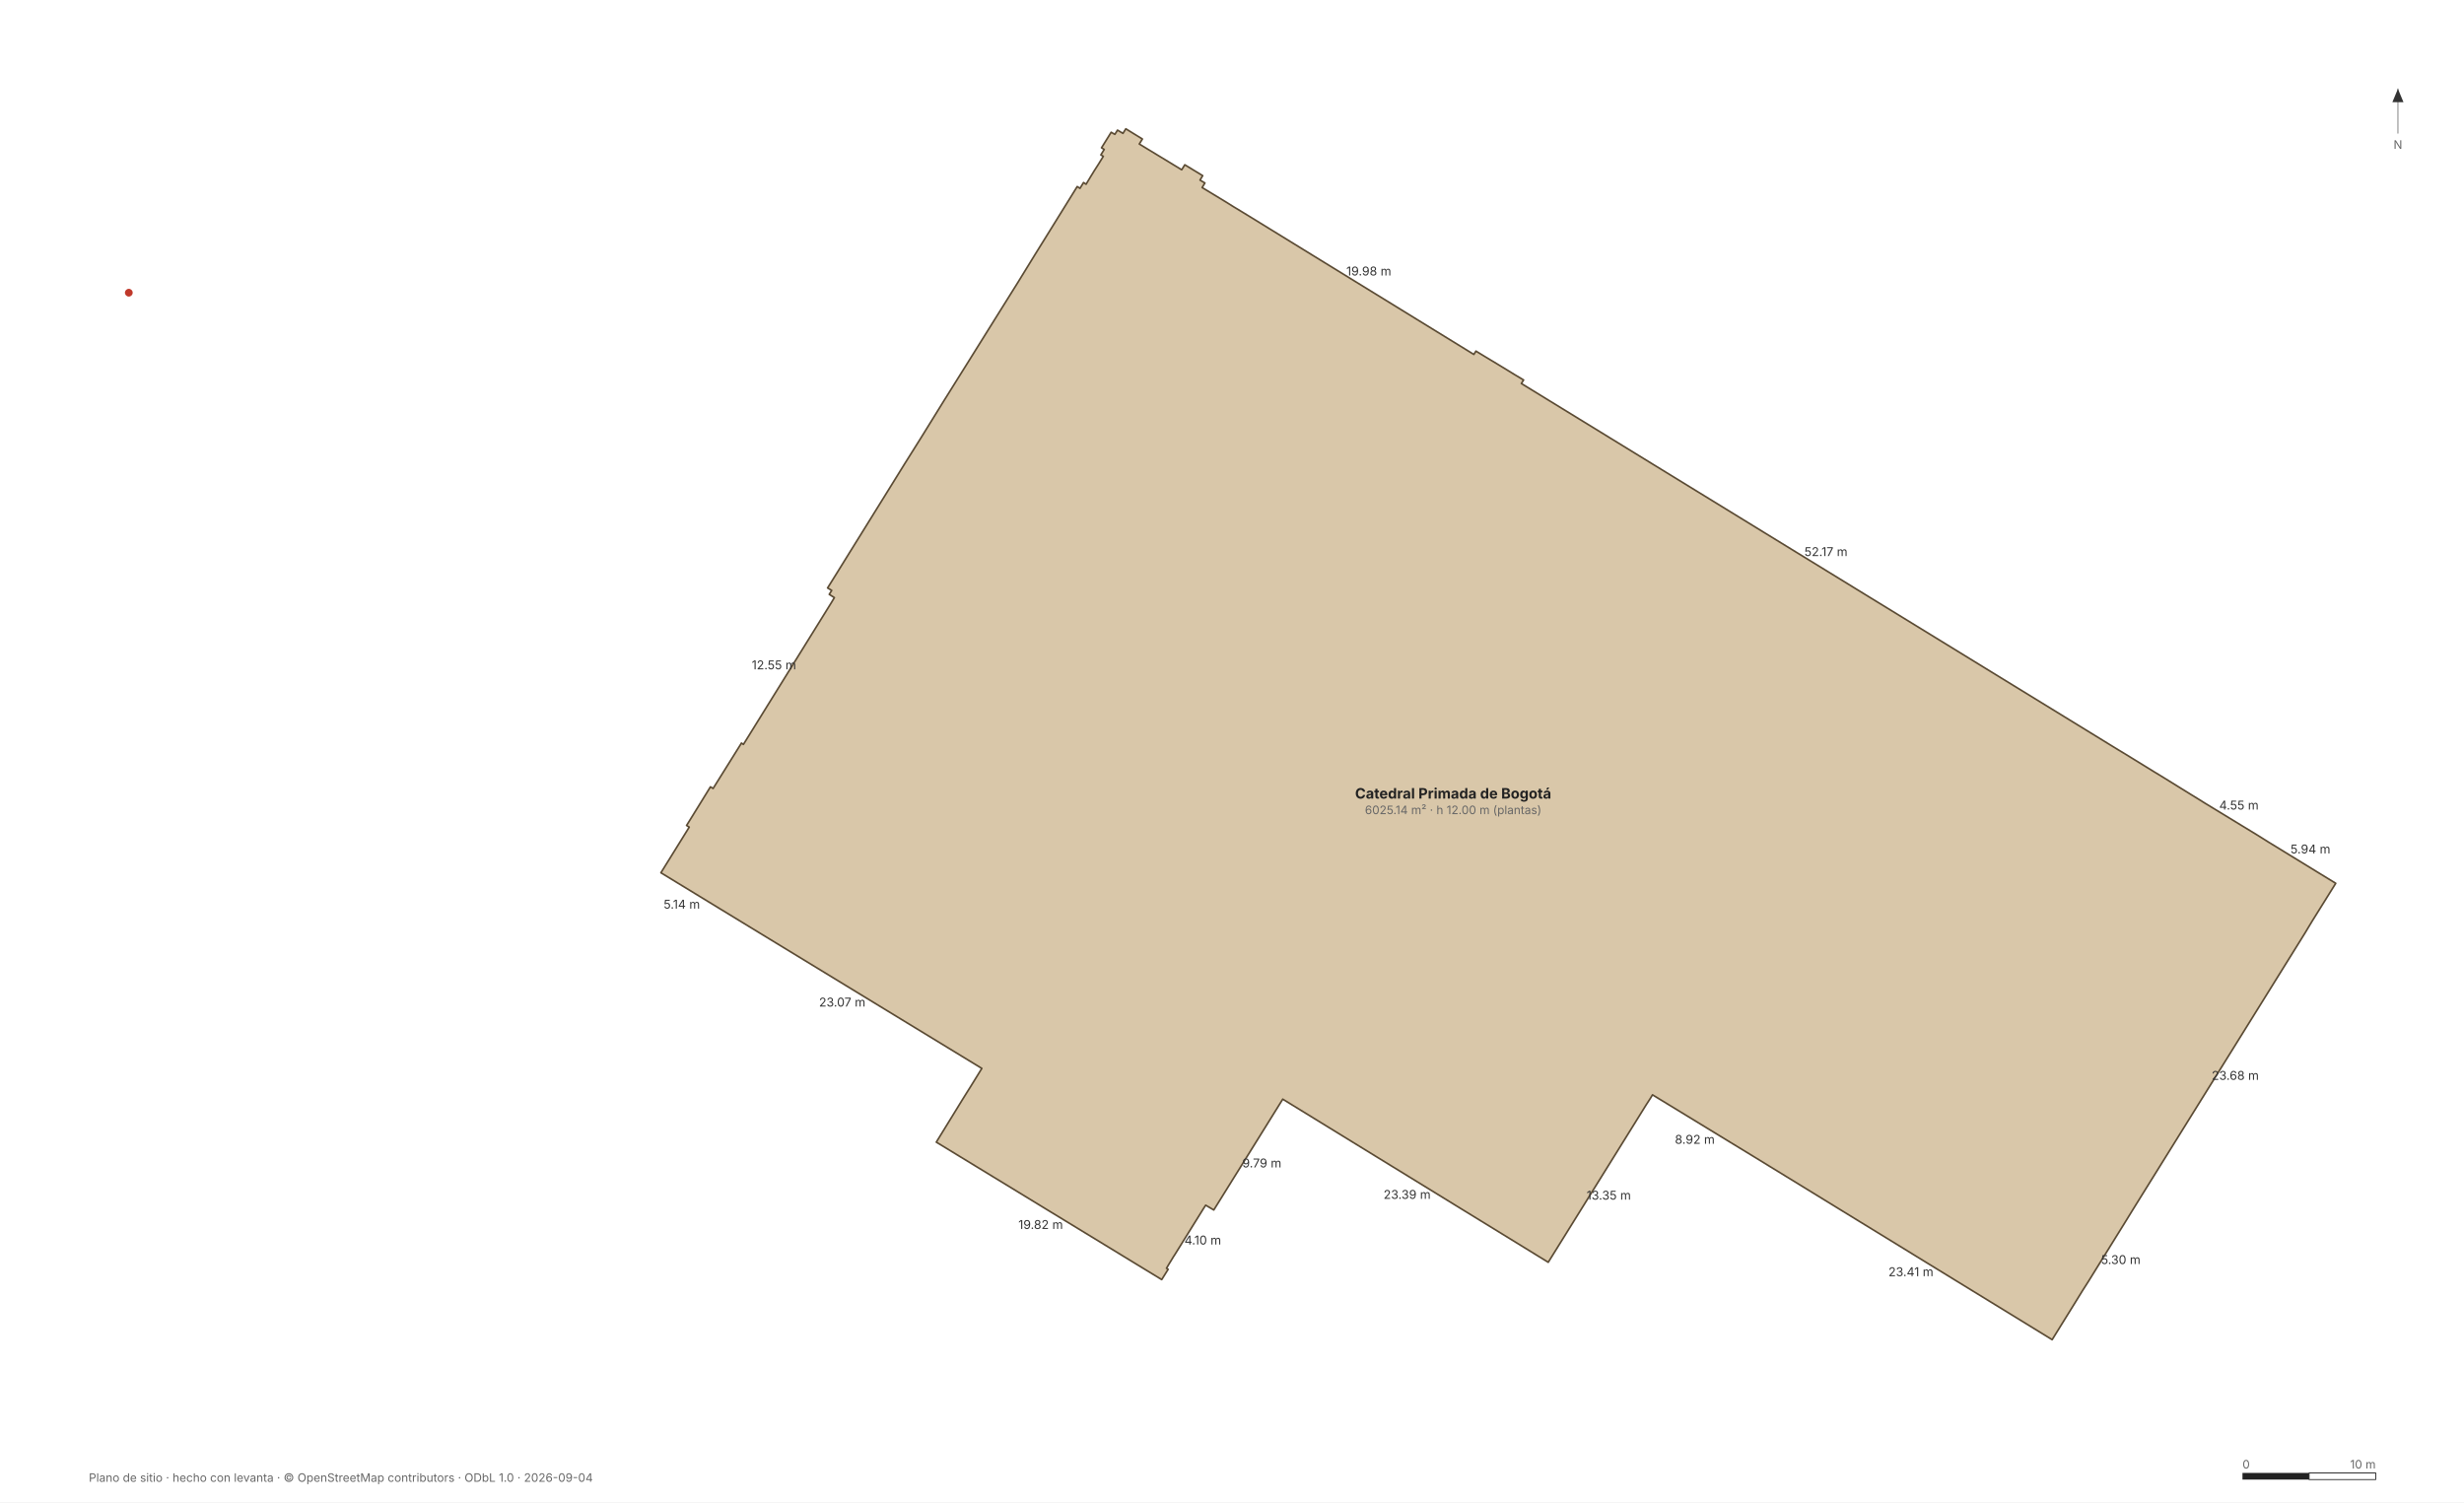
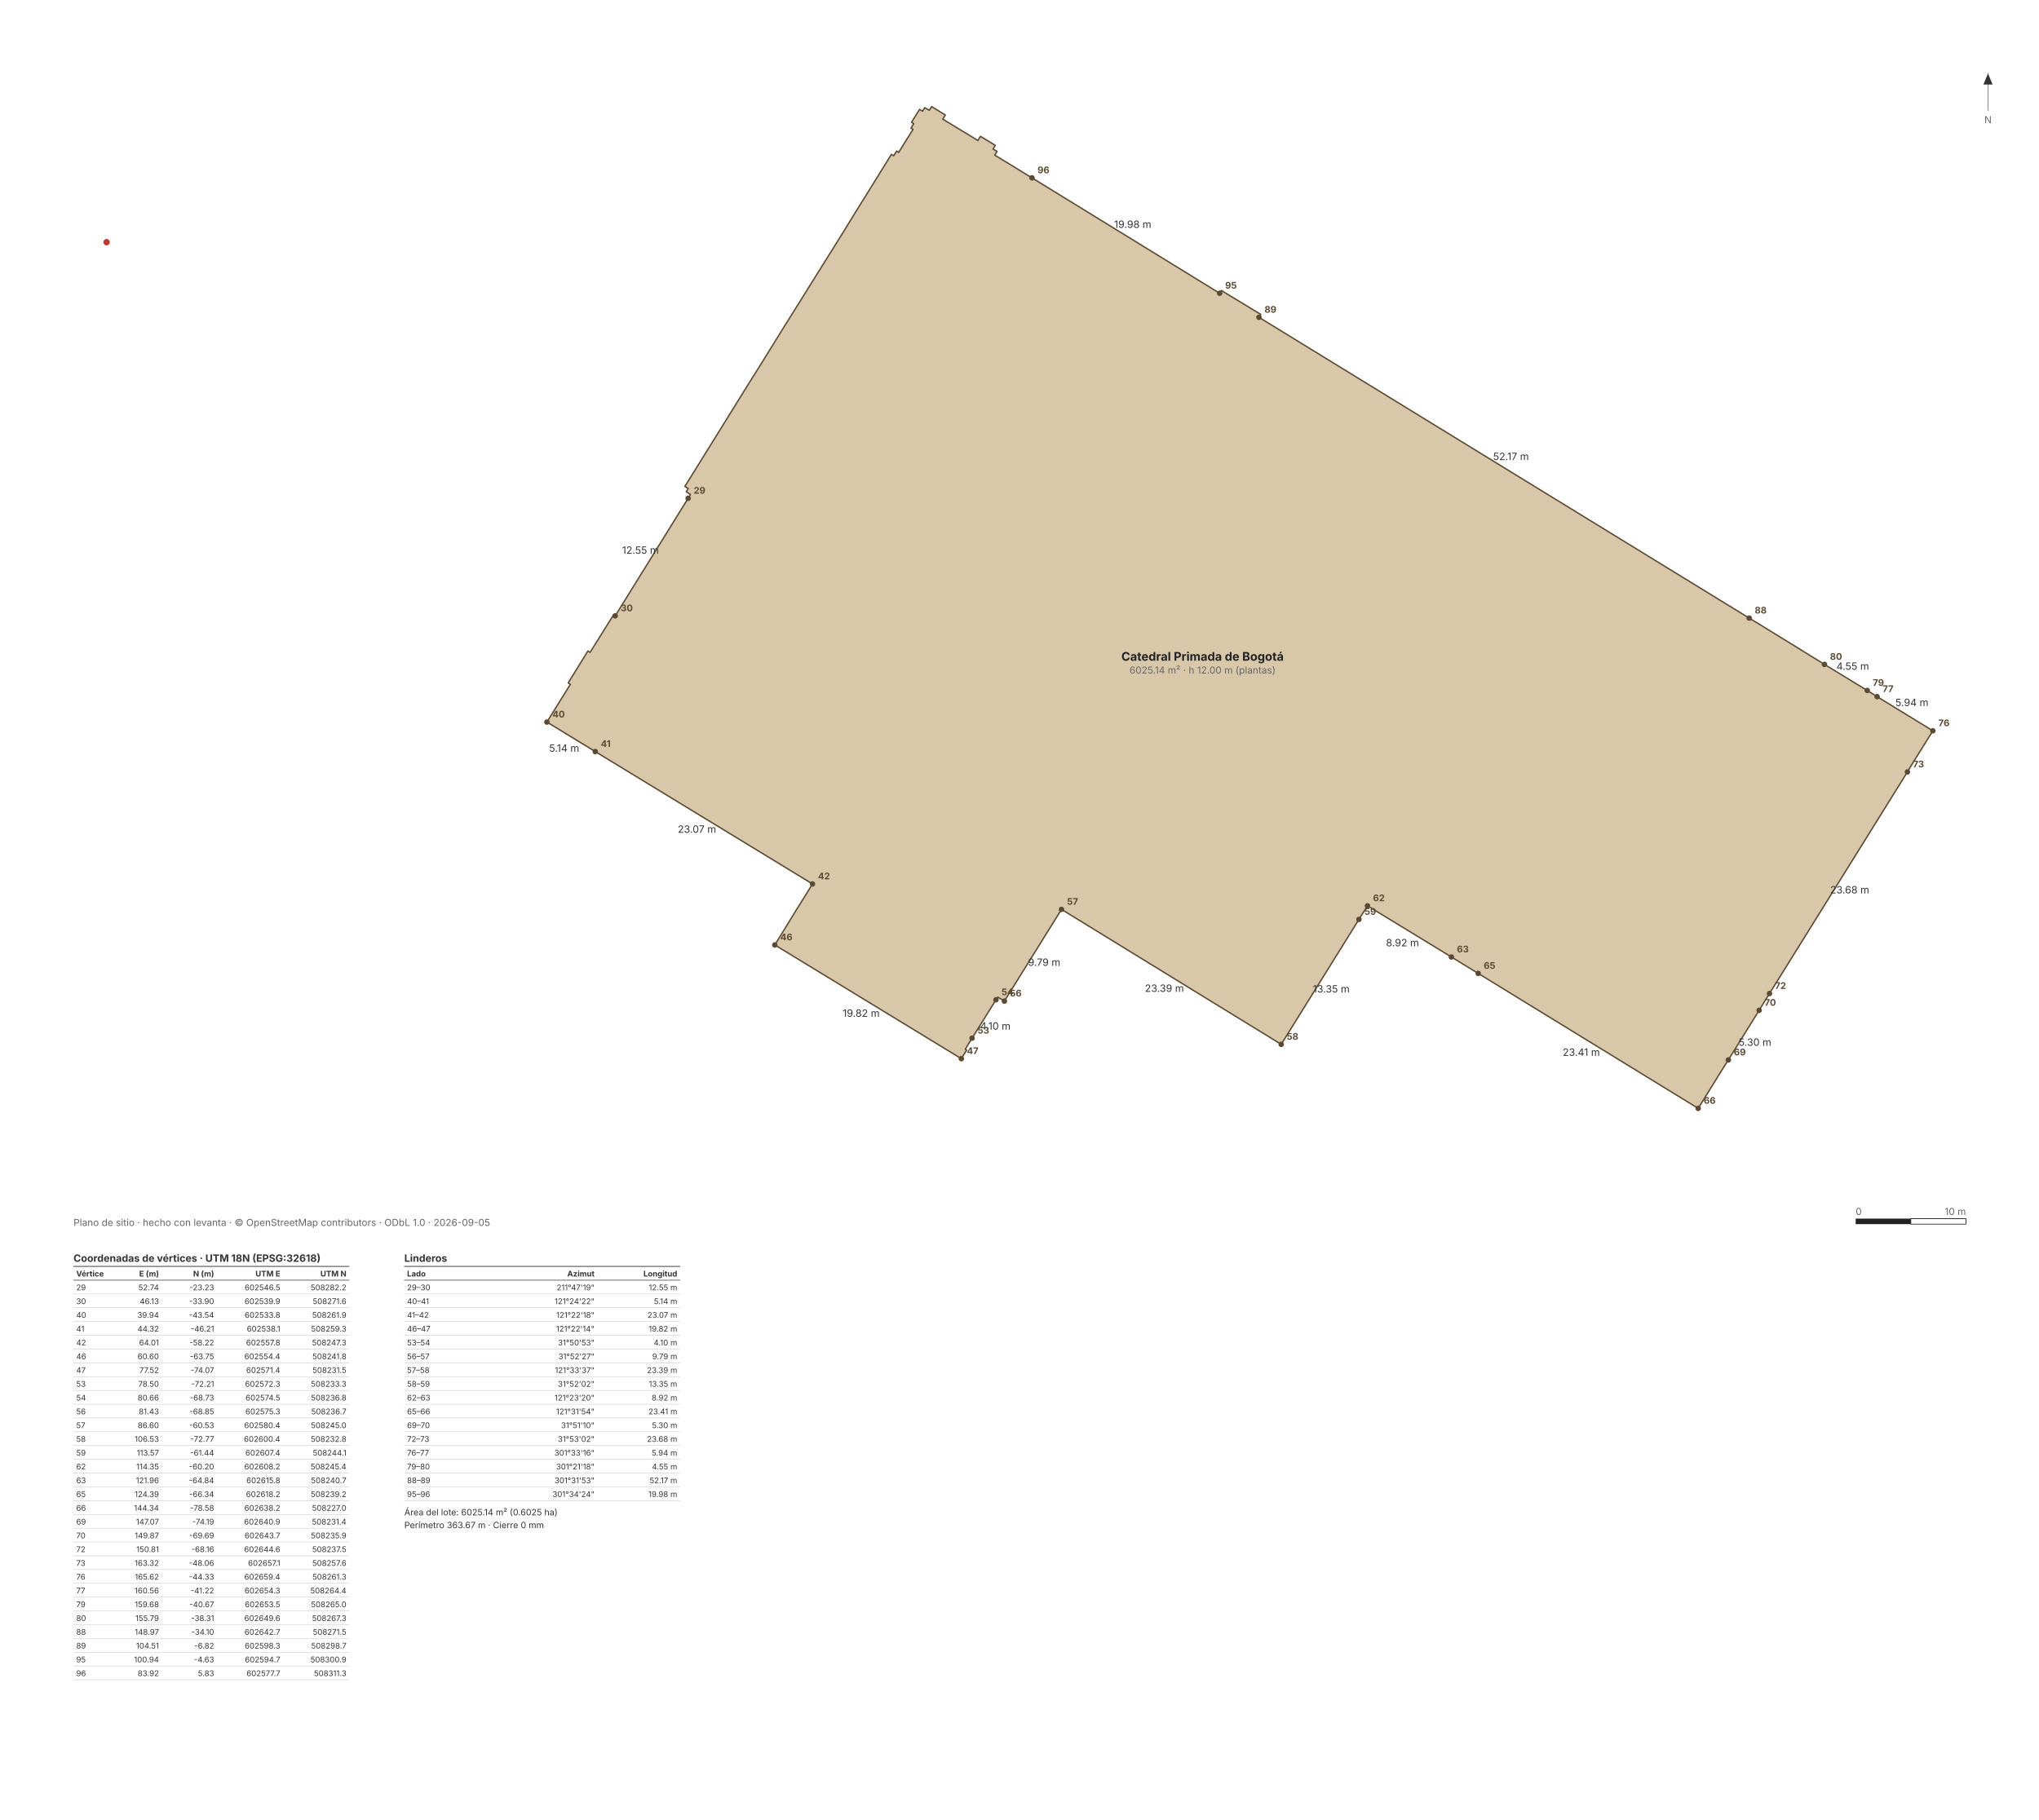
- <svg xmlns="http://www.w3.org/2000/svg" width="2219" height="1353" viewBox="0 0 2219 1353" font-family="Inter, 'Segoe UI', Helvetica, Arial, sans-serif">
-   <rect width="2219" height="1353" fill="#ffffff" />
+ <svg xmlns="http://www.w3.org/2000/svg" width="2219" height="1981" viewBox="0 0 2219 1981" font-family="Inter, 'Segoe UI', Helvetica, Arial, sans-serif">
+   <rect width="2219" height="1981" fill="#ffffff" />
  <path class="building" d="M 1011.3,120.1 1006.4,117.2 1004.0,121.0 1000.7,119.1 992.0,133.1 994.4,134.6 991.4,139.5 993.6,140.8 989.1,148.1 985.5,153.7 982.0,159.4 978.1,165.9 975.8,164.4 972.6,169.6 970.1,168.0 946.8,205.6 931.7,229.9 916.7,254.3 896.0,287.4 873.1,324.1 850.2,360.7 829.6,394.0 814.4,418.2 799.4,442.4 776.5,479.3 765.5,497.0 754.6,514.6 745.3,529.5 749.0,531.7 746.8,535.3 751.4,538.2 748.9,542.4 669.5,670.4 667.7,669.2 667.3,669.9 642.2,710.1 639.8,708.6 637.4,712.5 627.9,727.9 620.3,740.2 618.3,743.4 620.7,744.9 595.2,786.0 647.8,818.1 884.2,962.2 874.2,978.4 870.3,984.6 866.5,990.7 843.2,1028.6 1046.2,1152.4 1052.0,1143.1 1050.5,1142.2 1052.5,1138.8 1054.6,1135.4 1056.7,1131.9 1057.9,1130.1 1083.9,1088.3 1085.8,1085.4 1093.1,1089.7 1155.2,989.9 1394.3,1136.8 1478.9,1000.8 1482.5,995.0 1486.2,989.3 1488.2,986.0 1579.5,1041.7 1594.0,1050.6 1608.7,1059.6 1848.1,1206.5 1869.5,1172.0 1875.1,1162.9 1880.9,1153.8 1914.4,1099.8 1920.0,1090.7 1925.7,1081.5 2075.8,840.3 2079.1,834.8 2082.3,829.5 2103.5,795.5 2042.8,758.3 2037.4,754.9 2032.1,751.6 1985.5,723.2 1979.1,719.2 1972.9,715.4 1948.5,700.3 1944.1,697.6 1939.8,695.0 1912.5,678.2 1908.0,675.5 1903.6,672.8 1370.1,345.4 1372.1,342.2 1363.9,337.3 1350.5,329.1 1336.9,320.9 1329.2,316.2 1327.3,319.2 1123.1,193.6 1117.7,190.3 1110.9,186.2 1104.2,182.0 1082.6,168.9 1085.1,164.8 1080.7,162.2 1083.1,158.2 1067.0,148.4 1064.2,152.9 1026.0,129.7 1028.8,125.2 1013.9,116.0 1011.3,120.1 Z" fill="#d9c7a9" stroke="#5a4a33" stroke-width="1.5" stroke-linejoin="round" stroke-linecap="round" />
  <text class="edge" x="697.0" y="602.8" font-size="11" text-anchor="middle" fill="#333">12.55 m</text>
  <text class="edge" x="614.0" y="818.3" font-size="11" text-anchor="middle" fill="#333">5.14 m</text>
  <text class="edge" x="758.5" y="906.5" font-size="11" text-anchor="middle" fill="#333">23.07 m</text>
  <text class="edge" x="937.2" y="1106.8" font-size="11" text-anchor="middle" fill="#333">19.82 m</text>
  <text class="edge" x="1083.2" y="1120.8" font-size="11" text-anchor="middle" fill="#333">4.10 m</text>
  <text class="edge" x="1136.4" y="1051.4" font-size="11" text-anchor="middle" fill="#333">9.79 m</text>
  <text class="edge" x="1267.2" y="1079.7" font-size="11" text-anchor="middle" fill="#333">23.39 m</text>
  <text class="edge" x="1448.8" y="1080.4" font-size="11" text-anchor="middle" fill="#333">13.35 m</text>
  <text class="edge" x="1526.3" y="1030.1" font-size="11" text-anchor="middle" fill="#333">8.92 m</text>
  <text class="edge" x="1720.9" y="1149.3" font-size="11" text-anchor="middle" fill="#333">23.41 m</text>
  <text class="edge" x="1909.9" y="1138.4" font-size="11" text-anchor="middle" fill="#333">5.30 m</text>
  <text class="edge" x="2013.0" y="972.5" font-size="11" text-anchor="middle" fill="#333">23.68 m</text>
  <text class="edge" x="2080.7" y="768.6" font-size="11" text-anchor="middle" fill="#333">5.94 m</text>
  <text class="edge" x="2016.3" y="729.1" font-size="11" text-anchor="middle" fill="#333">4.55 m</text>
  <text class="edge" x="1644.4" y="500.8" font-size="11" text-anchor="middle" fill="#333">52.17 m</text>
  <text class="edge" x="1232.7" y="248.1" font-size="11" text-anchor="middle" fill="#333">19.98 m</text>
+   <circle class="vertex" cx="748.9" cy="542.4" r="3" fill="#5a4a33" />
+   <text class="vertex" x="754.9" y="537.4" font-size="10" text-anchor="start" fill="#5a4a33" font-weight="700">29</text>
+   <circle class="vertex" cx="669.5" cy="670.4" r="3" fill="#5a4a33" />
+   <text class="vertex" x="675.5" y="665.4" font-size="10" text-anchor="start" fill="#5a4a33" font-weight="700">30</text>
+   <circle class="vertex" cx="595.2" cy="786.0" r="3" fill="#5a4a33" />
+   <text class="vertex" x="601.2" y="781.0" font-size="10" text-anchor="start" fill="#5a4a33" font-weight="700">40</text>
+   <circle class="vertex" cx="647.8" cy="818.1" r="3" fill="#5a4a33" />
+   <text class="vertex" x="653.8" y="813.1" font-size="10" text-anchor="start" fill="#5a4a33" font-weight="700">41</text>
+   <circle class="vertex" cx="884.2" cy="962.2" r="3" fill="#5a4a33" />
+   <text class="vertex" x="890.2" y="957.2" font-size="10" text-anchor="start" fill="#5a4a33" font-weight="700">42</text>
+   <circle class="vertex" cx="843.2" cy="1028.6" r="3" fill="#5a4a33" />
+   <text class="vertex" x="849.2" y="1023.6" font-size="10" text-anchor="start" fill="#5a4a33" font-weight="700">46</text>
+   <circle class="vertex" cx="1046.2" cy="1152.4" r="3" fill="#5a4a33" />
+   <text class="vertex" x="1052.2" y="1147.4" font-size="10" text-anchor="start" fill="#5a4a33" font-weight="700">47</text>
+   <circle class="vertex" cx="1057.9" cy="1130.1" r="3" fill="#5a4a33" />
+   <text class="vertex" x="1063.9" y="1125.1" font-size="10" text-anchor="start" fill="#5a4a33" font-weight="700">53</text>
+   <circle class="vertex" cx="1083.9" cy="1088.3" r="3" fill="#5a4a33" />
+   <text class="vertex" x="1089.9" y="1083.3" font-size="10" text-anchor="start" fill="#5a4a33" font-weight="700">54</text>
+   <circle class="vertex" cx="1093.1" cy="1089.7" r="3" fill="#5a4a33" />
+   <text class="vertex" x="1099.1" y="1084.7" font-size="10" text-anchor="start" fill="#5a4a33" font-weight="700">56</text>
+   <circle class="vertex" cx="1155.2" cy="989.9" r="3" fill="#5a4a33" />
+   <text class="vertex" x="1161.2" y="984.9" font-size="10" text-anchor="start" fill="#5a4a33" font-weight="700">57</text>
+   <circle class="vertex" cx="1394.3" cy="1136.8" r="3" fill="#5a4a33" />
+   <text class="vertex" x="1400.3" y="1131.8" font-size="10" text-anchor="start" fill="#5a4a33" font-weight="700">58</text>
+   <circle class="vertex" cx="1478.9" cy="1000.8" r="3" fill="#5a4a33" />
+   <text class="vertex" x="1484.9" y="995.8" font-size="10" text-anchor="start" fill="#5a4a33" font-weight="700">59</text>
+   <circle class="vertex" cx="1488.2" cy="986.0" r="3" fill="#5a4a33" />
+   <text class="vertex" x="1494.2" y="981.0" font-size="10" text-anchor="start" fill="#5a4a33" font-weight="700">62</text>
+   <circle class="vertex" cx="1579.5" cy="1041.7" r="3" fill="#5a4a33" />
+   <text class="vertex" x="1585.5" y="1036.7" font-size="10" text-anchor="start" fill="#5a4a33" font-weight="700">63</text>
+   <circle class="vertex" cx="1608.7" cy="1059.6" r="3" fill="#5a4a33" />
+   <text class="vertex" x="1614.7" y="1054.6" font-size="10" text-anchor="start" fill="#5a4a33" font-weight="700">65</text>
+   <circle class="vertex" cx="1848.1" cy="1206.5" r="3" fill="#5a4a33" />
+   <text class="vertex" x="1854.1" y="1201.5" font-size="10" text-anchor="start" fill="#5a4a33" font-weight="700">66</text>
+   <circle class="vertex" cx="1880.9" cy="1153.8" r="3" fill="#5a4a33" />
+   <text class="vertex" x="1886.9" y="1148.8" font-size="10" text-anchor="start" fill="#5a4a33" font-weight="700">69</text>
+   <circle class="vertex" cx="1914.4" cy="1099.8" r="3" fill="#5a4a33" />
+   <text class="vertex" x="1920.4" y="1094.8" font-size="10" text-anchor="start" fill="#5a4a33" font-weight="700">70</text>
+   <circle class="vertex" cx="1925.7" cy="1081.5" r="3" fill="#5a4a33" />
+   <text class="vertex" x="1931.7" y="1076.5" font-size="10" text-anchor="start" fill="#5a4a33" font-weight="700">72</text>
+   <circle class="vertex" cx="2075.8" cy="840.3" r="3" fill="#5a4a33" />
+   <text class="vertex" x="2081.8" y="835.3" font-size="10" text-anchor="start" fill="#5a4a33" font-weight="700">73</text>
+   <circle class="vertex" cx="2103.5" cy="795.5" r="3" fill="#5a4a33" />
+   <text class="vertex" x="2109.5" y="790.5" font-size="10" text-anchor="start" fill="#5a4a33" font-weight="700">76</text>
+   <circle class="vertex" cx="2042.8" cy="758.3" r="3" fill="#5a4a33" />
+   <text class="vertex" x="2048.8" y="753.3" font-size="10" text-anchor="start" fill="#5a4a33" font-weight="700">77</text>
+   <circle class="vertex" cx="2032.1" cy="751.6" r="3" fill="#5a4a33" />
+   <text class="vertex" x="2038.1" y="746.6" font-size="10" text-anchor="start" fill="#5a4a33" font-weight="700">79</text>
+   <circle class="vertex" cx="1985.5" cy="723.2" r="3" fill="#5a4a33" />
+   <text class="vertex" x="1991.5" y="718.2" font-size="10" text-anchor="start" fill="#5a4a33" font-weight="700">80</text>
+   <circle class="vertex" cx="1903.6" cy="672.8" r="3" fill="#5a4a33" />
+   <text class="vertex" x="1909.6" y="667.8" font-size="10" text-anchor="start" fill="#5a4a33" font-weight="700">88</text>
+   <circle class="vertex" cx="1370.1" cy="345.4" r="3" fill="#5a4a33" />
+   <text class="vertex" x="1376.1" y="340.4" font-size="10" text-anchor="start" fill="#5a4a33" font-weight="700">89</text>
+   <circle class="vertex" cx="1327.3" cy="319.2" r="3" fill="#5a4a33" />
+   <text class="vertex" x="1333.3" y="314.2" font-size="10" text-anchor="start" fill="#5a4a33" font-weight="700">95</text>
+   <circle class="vertex" cx="1123.1" cy="193.6" r="3" fill="#5a4a33" />
+   <text class="vertex" x="1129.1" y="188.6" font-size="10" text-anchor="start" fill="#5a4a33" font-weight="700">96</text>
  <text class="label" x="1308.7" y="719.2" font-size="13" text-anchor="middle" fill="#222" font-weight="700">Catedral Primada de Bogotá</text>
  <text class="label" x="1308.7" y="733.2" font-size="10.5" text-anchor="middle" fill="#666">6025.14 m² · h 12.00 m (plantas)</text>
  <circle class="query" cx="116.0" cy="263.6" r="3.5" fill="#c0392b" />
-   <path d="M 2159.5,120.0 L 2159.5,80.0" fill="none" stroke="#777" stroke-width="0.8" stroke-linejoin="round" stroke-linecap="round" />
-   <path d="M 2154.5,92.0 2159.5,80.0 2164.5,92.0 Z" fill="#333" />
-   <text x="2159.5" y="134.0" font-size="10.5" text-anchor="middle" fill="#666">N</text>
+   <path d="M 2163.5,120.0 L 2163.5,80.0" fill="none" stroke="#777" stroke-width="0.8" stroke-linejoin="round" stroke-linecap="round" />
+   <path d="M 2158.5,92.0 2163.5,80.0 2168.5,92.0 Z" fill="#333" />
+   <text x="2163.5" y="134.0" font-size="10.5" text-anchor="middle" fill="#666">N</text>
  <path d="M 2019.5,1326.5 2079.5,1326.5 2079.5,1332.5 2019.5,1332.5 Z" fill="#222" />
  <path d="M 2079.5,1326.5 2139.5,1326.5 2139.5,1332.5 2079.5,1332.5 Z" fill="none" stroke="#222" stroke-width="0.8" stroke-linejoin="round" stroke-linecap="round" />
  <text x="2019.5" y="1322.5" font-size="10.5" text-anchor="start" fill="#666">0</text>
  <text x="2139.5" y="1322.5" font-size="10.5" text-anchor="end" fill="#666">10 m</text>
-   <text x="80.0" y="1334.5" font-size="10.5" text-anchor="start" fill="#666">Plano de sitio · hecho con levanta · © OpenStreetMap contributors · ODbL 1.0 · 2026-09-04</text>
+   <text x="80.0" y="1334.5" font-size="10.5" text-anchor="start" fill="#666">Plano de sitio · hecho con levanta · © OpenStreetMap contributors · ODbL 1.0 · 2026-09-05</text>
+   <text class="table" x="80.0" y="1373.5" font-size="11" text-anchor="start" fill="#333333" font-weight="700">Coordenadas de vértices · UTM 18N (EPSG:32618)</text>
+   <path class="table" d="M 80.0,1378.5 L 380.0,1378.5" fill="none" stroke="#333333" stroke-width="0.8" stroke-linejoin="round" stroke-linecap="round" />
+   <text class="table" x="83.0" y="1389.5" font-size="8.5" text-anchor="start" fill="#333333" font-weight="700">Vértice</text>
+   <text class="table" x="173.0" y="1389.5" font-size="8.5" text-anchor="end" fill="#333333" font-weight="700">E (m)</text>
+   <text class="table" x="233.0" y="1389.5" font-size="8.5" text-anchor="end" fill="#333333" font-weight="700">N (m)</text>
+   <text class="table" x="305.0" y="1389.5" font-size="8.5" text-anchor="end" fill="#333333" font-weight="700">UTM E</text>
+   <text class="table" x="377.0" y="1389.5" font-size="8.5" text-anchor="end" fill="#333333" font-weight="700">UTM N</text>
+   <path class="table" d="M 80.0,1393.5 L 380.0,1393.5" fill="none" stroke="#333333" stroke-width="0.6" stroke-linejoin="round" stroke-linecap="round" />
+   <text class="table" x="83.0" y="1404.5" font-size="8.5" text-anchor="start" fill="#333333">29</text>
+   <text class="table" x="173.0" y="1404.5" font-size="8.5" text-anchor="end" fill="#333333">52.74</text>
+   <text class="table" x="233.0" y="1404.5" font-size="8.5" text-anchor="end" fill="#333333">-23.23</text>
+   <text class="table" x="305.0" y="1404.5" font-size="8.5" text-anchor="end" fill="#333333">602546.5</text>
+   <text class="table" x="377.0" y="1404.5" font-size="8.5" text-anchor="end" fill="#333333">508282.2</text>
+   <path class="table" d="M 80.0,1408.5 L 380.0,1408.5" fill="none" stroke="#cfcac2" stroke-width="0.5" stroke-linejoin="round" stroke-linecap="round" />
+   <text class="table" x="83.0" y="1419.5" font-size="8.5" text-anchor="start" fill="#333333">30</text>
+   <text class="table" x="173.0" y="1419.5" font-size="8.5" text-anchor="end" fill="#333333">46.13</text>
+   <text class="table" x="233.0" y="1419.5" font-size="8.5" text-anchor="end" fill="#333333">-33.90</text>
+   <text class="table" x="305.0" y="1419.5" font-size="8.5" text-anchor="end" fill="#333333">602539.9</text>
+   <text class="table" x="377.0" y="1419.5" font-size="8.5" text-anchor="end" fill="#333333">508271.6</text>
+   <path class="table" d="M 80.0,1423.5 L 380.0,1423.5" fill="none" stroke="#cfcac2" stroke-width="0.5" stroke-linejoin="round" stroke-linecap="round" />
+   <text class="table" x="83.0" y="1434.5" font-size="8.5" text-anchor="start" fill="#333333">40</text>
+   <text class="table" x="173.0" y="1434.5" font-size="8.5" text-anchor="end" fill="#333333">39.94</text>
+   <text class="table" x="233.0" y="1434.5" font-size="8.5" text-anchor="end" fill="#333333">-43.54</text>
+   <text class="table" x="305.0" y="1434.5" font-size="8.5" text-anchor="end" fill="#333333">602533.8</text>
+   <text class="table" x="377.0" y="1434.5" font-size="8.5" text-anchor="end" fill="#333333">508261.9</text>
+   <path class="table" d="M 80.0,1438.5 L 380.0,1438.5" fill="none" stroke="#cfcac2" stroke-width="0.5" stroke-linejoin="round" stroke-linecap="round" />
+   <text class="table" x="83.0" y="1449.5" font-size="8.5" text-anchor="start" fill="#333333">41</text>
+   <text class="table" x="173.0" y="1449.5" font-size="8.5" text-anchor="end" fill="#333333">44.32</text>
+   <text class="table" x="233.0" y="1449.5" font-size="8.5" text-anchor="end" fill="#333333">-46.21</text>
+   <text class="table" x="305.0" y="1449.5" font-size="8.5" text-anchor="end" fill="#333333">602538.1</text>
+   <text class="table" x="377.0" y="1449.5" font-size="8.5" text-anchor="end" fill="#333333">508259.3</text>
+   <path class="table" d="M 80.0,1453.5 L 380.0,1453.5" fill="none" stroke="#cfcac2" stroke-width="0.5" stroke-linejoin="round" stroke-linecap="round" />
+   <text class="table" x="83.0" y="1464.5" font-size="8.5" text-anchor="start" fill="#333333">42</text>
+   <text class="table" x="173.0" y="1464.5" font-size="8.5" text-anchor="end" fill="#333333">64.01</text>
+   <text class="table" x="233.0" y="1464.5" font-size="8.5" text-anchor="end" fill="#333333">-58.22</text>
+   <text class="table" x="305.0" y="1464.5" font-size="8.5" text-anchor="end" fill="#333333">602557.8</text>
+   <text class="table" x="377.0" y="1464.5" font-size="8.5" text-anchor="end" fill="#333333">508247.3</text>
+   <path class="table" d="M 80.0,1468.5 L 380.0,1468.5" fill="none" stroke="#cfcac2" stroke-width="0.5" stroke-linejoin="round" stroke-linecap="round" />
+   <text class="table" x="83.0" y="1479.5" font-size="8.5" text-anchor="start" fill="#333333">46</text>
+   <text class="table" x="173.0" y="1479.5" font-size="8.5" text-anchor="end" fill="#333333">60.60</text>
+   <text class="table" x="233.0" y="1479.5" font-size="8.5" text-anchor="end" fill="#333333">-63.75</text>
+   <text class="table" x="305.0" y="1479.5" font-size="8.5" text-anchor="end" fill="#333333">602554.4</text>
+   <text class="table" x="377.0" y="1479.5" font-size="8.5" text-anchor="end" fill="#333333">508241.8</text>
+   <path class="table" d="M 80.0,1483.5 L 380.0,1483.5" fill="none" stroke="#cfcac2" stroke-width="0.5" stroke-linejoin="round" stroke-linecap="round" />
+   <text class="table" x="83.0" y="1494.5" font-size="8.5" text-anchor="start" fill="#333333">47</text>
+   <text class="table" x="173.0" y="1494.5" font-size="8.5" text-anchor="end" fill="#333333">77.52</text>
+   <text class="table" x="233.0" y="1494.5" font-size="8.5" text-anchor="end" fill="#333333">-74.07</text>
+   <text class="table" x="305.0" y="1494.5" font-size="8.5" text-anchor="end" fill="#333333">602571.4</text>
+   <text class="table" x="377.0" y="1494.5" font-size="8.5" text-anchor="end" fill="#333333">508231.5</text>
+   <path class="table" d="M 80.0,1498.5 L 380.0,1498.5" fill="none" stroke="#cfcac2" stroke-width="0.5" stroke-linejoin="round" stroke-linecap="round" />
+   <text class="table" x="83.0" y="1509.5" font-size="8.5" text-anchor="start" fill="#333333">53</text>
+   <text class="table" x="173.0" y="1509.5" font-size="8.5" text-anchor="end" fill="#333333">78.50</text>
+   <text class="table" x="233.0" y="1509.5" font-size="8.5" text-anchor="end" fill="#333333">-72.21</text>
+   <text class="table" x="305.0" y="1509.5" font-size="8.5" text-anchor="end" fill="#333333">602572.3</text>
+   <text class="table" x="377.0" y="1509.5" font-size="8.5" text-anchor="end" fill="#333333">508233.3</text>
+   <path class="table" d="M 80.0,1513.5 L 380.0,1513.5" fill="none" stroke="#cfcac2" stroke-width="0.5" stroke-linejoin="round" stroke-linecap="round" />
+   <text class="table" x="83.0" y="1524.5" font-size="8.5" text-anchor="start" fill="#333333">54</text>
+   <text class="table" x="173.0" y="1524.5" font-size="8.5" text-anchor="end" fill="#333333">80.66</text>
+   <text class="table" x="233.0" y="1524.5" font-size="8.5" text-anchor="end" fill="#333333">-68.73</text>
+   <text class="table" x="305.0" y="1524.5" font-size="8.5" text-anchor="end" fill="#333333">602574.5</text>
+   <text class="table" x="377.0" y="1524.5" font-size="8.5" text-anchor="end" fill="#333333">508236.8</text>
+   <path class="table" d="M 80.0,1528.5 L 380.0,1528.5" fill="none" stroke="#cfcac2" stroke-width="0.5" stroke-linejoin="round" stroke-linecap="round" />
+   <text class="table" x="83.0" y="1539.5" font-size="8.5" text-anchor="start" fill="#333333">56</text>
+   <text class="table" x="173.0" y="1539.5" font-size="8.5" text-anchor="end" fill="#333333">81.43</text>
+   <text class="table" x="233.0" y="1539.5" font-size="8.5" text-anchor="end" fill="#333333">-68.85</text>
+   <text class="table" x="305.0" y="1539.5" font-size="8.5" text-anchor="end" fill="#333333">602575.3</text>
+   <text class="table" x="377.0" y="1539.5" font-size="8.5" text-anchor="end" fill="#333333">508236.7</text>
+   <path class="table" d="M 80.0,1543.5 L 380.0,1543.5" fill="none" stroke="#cfcac2" stroke-width="0.5" stroke-linejoin="round" stroke-linecap="round" />
+   <text class="table" x="83.0" y="1554.5" font-size="8.5" text-anchor="start" fill="#333333">57</text>
+   <text class="table" x="173.0" y="1554.5" font-size="8.5" text-anchor="end" fill="#333333">86.60</text>
+   <text class="table" x="233.0" y="1554.5" font-size="8.5" text-anchor="end" fill="#333333">-60.53</text>
+   <text class="table" x="305.0" y="1554.5" font-size="8.5" text-anchor="end" fill="#333333">602580.4</text>
+   <text class="table" x="377.0" y="1554.5" font-size="8.5" text-anchor="end" fill="#333333">508245.0</text>
+   <path class="table" d="M 80.0,1558.5 L 380.0,1558.5" fill="none" stroke="#cfcac2" stroke-width="0.5" stroke-linejoin="round" stroke-linecap="round" />
+   <text class="table" x="83.0" y="1569.5" font-size="8.5" text-anchor="start" fill="#333333">58</text>
+   <text class="table" x="173.0" y="1569.5" font-size="8.5" text-anchor="end" fill="#333333">106.53</text>
+   <text class="table" x="233.0" y="1569.5" font-size="8.5" text-anchor="end" fill="#333333">-72.77</text>
+   <text class="table" x="305.0" y="1569.5" font-size="8.5" text-anchor="end" fill="#333333">602600.4</text>
+   <text class="table" x="377.0" y="1569.5" font-size="8.5" text-anchor="end" fill="#333333">508232.8</text>
+   <path class="table" d="M 80.0,1573.5 L 380.0,1573.5" fill="none" stroke="#cfcac2" stroke-width="0.5" stroke-linejoin="round" stroke-linecap="round" />
+   <text class="table" x="83.0" y="1584.5" font-size="8.5" text-anchor="start" fill="#333333">59</text>
+   <text class="table" x="173.0" y="1584.5" font-size="8.5" text-anchor="end" fill="#333333">113.57</text>
+   <text class="table" x="233.0" y="1584.5" font-size="8.5" text-anchor="end" fill="#333333">-61.44</text>
+   <text class="table" x="305.0" y="1584.5" font-size="8.5" text-anchor="end" fill="#333333">602607.4</text>
+   <text class="table" x="377.0" y="1584.5" font-size="8.5" text-anchor="end" fill="#333333">508244.1</text>
+   <path class="table" d="M 80.0,1588.5 L 380.0,1588.5" fill="none" stroke="#cfcac2" stroke-width="0.5" stroke-linejoin="round" stroke-linecap="round" />
+   <text class="table" x="83.0" y="1599.5" font-size="8.5" text-anchor="start" fill="#333333">62</text>
+   <text class="table" x="173.0" y="1599.5" font-size="8.5" text-anchor="end" fill="#333333">114.35</text>
+   <text class="table" x="233.0" y="1599.5" font-size="8.5" text-anchor="end" fill="#333333">-60.20</text>
+   <text class="table" x="305.0" y="1599.5" font-size="8.5" text-anchor="end" fill="#333333">602608.2</text>
+   <text class="table" x="377.0" y="1599.5" font-size="8.5" text-anchor="end" fill="#333333">508245.4</text>
+   <path class="table" d="M 80.0,1603.5 L 380.0,1603.5" fill="none" stroke="#cfcac2" stroke-width="0.5" stroke-linejoin="round" stroke-linecap="round" />
+   <text class="table" x="83.0" y="1614.5" font-size="8.5" text-anchor="start" fill="#333333">63</text>
+   <text class="table" x="173.0" y="1614.5" font-size="8.5" text-anchor="end" fill="#333333">121.96</text>
+   <text class="table" x="233.0" y="1614.5" font-size="8.5" text-anchor="end" fill="#333333">-64.84</text>
+   <text class="table" x="305.0" y="1614.5" font-size="8.5" text-anchor="end" fill="#333333">602615.8</text>
+   <text class="table" x="377.0" y="1614.5" font-size="8.5" text-anchor="end" fill="#333333">508240.7</text>
+   <path class="table" d="M 80.0,1618.5 L 380.0,1618.5" fill="none" stroke="#cfcac2" stroke-width="0.5" stroke-linejoin="round" stroke-linecap="round" />
+   <text class="table" x="83.0" y="1629.5" font-size="8.5" text-anchor="start" fill="#333333">65</text>
+   <text class="table" x="173.0" y="1629.5" font-size="8.5" text-anchor="end" fill="#333333">124.39</text>
+   <text class="table" x="233.0" y="1629.5" font-size="8.5" text-anchor="end" fill="#333333">-66.34</text>
+   <text class="table" x="305.0" y="1629.5" font-size="8.5" text-anchor="end" fill="#333333">602618.2</text>
+   <text class="table" x="377.0" y="1629.5" font-size="8.5" text-anchor="end" fill="#333333">508239.2</text>
+   <path class="table" d="M 80.0,1633.5 L 380.0,1633.5" fill="none" stroke="#cfcac2" stroke-width="0.5" stroke-linejoin="round" stroke-linecap="round" />
+   <text class="table" x="83.0" y="1644.5" font-size="8.5" text-anchor="start" fill="#333333">66</text>
+   <text class="table" x="173.0" y="1644.5" font-size="8.5" text-anchor="end" fill="#333333">144.34</text>
+   <text class="table" x="233.0" y="1644.5" font-size="8.5" text-anchor="end" fill="#333333">-78.58</text>
+   <text class="table" x="305.0" y="1644.5" font-size="8.5" text-anchor="end" fill="#333333">602638.2</text>
+   <text class="table" x="377.0" y="1644.5" font-size="8.5" text-anchor="end" fill="#333333">508227.0</text>
+   <path class="table" d="M 80.0,1648.5 L 380.0,1648.5" fill="none" stroke="#cfcac2" stroke-width="0.5" stroke-linejoin="round" stroke-linecap="round" />
+   <text class="table" x="83.0" y="1659.5" font-size="8.5" text-anchor="start" fill="#333333">69</text>
+   <text class="table" x="173.0" y="1659.5" font-size="8.5" text-anchor="end" fill="#333333">147.07</text>
+   <text class="table" x="233.0" y="1659.5" font-size="8.5" text-anchor="end" fill="#333333">-74.19</text>
+   <text class="table" x="305.0" y="1659.5" font-size="8.5" text-anchor="end" fill="#333333">602640.9</text>
+   <text class="table" x="377.0" y="1659.5" font-size="8.5" text-anchor="end" fill="#333333">508231.4</text>
+   <path class="table" d="M 80.0,1663.5 L 380.0,1663.5" fill="none" stroke="#cfcac2" stroke-width="0.5" stroke-linejoin="round" stroke-linecap="round" />
+   <text class="table" x="83.0" y="1674.5" font-size="8.5" text-anchor="start" fill="#333333">70</text>
+   <text class="table" x="173.0" y="1674.5" font-size="8.5" text-anchor="end" fill="#333333">149.87</text>
+   <text class="table" x="233.0" y="1674.5" font-size="8.5" text-anchor="end" fill="#333333">-69.69</text>
+   <text class="table" x="305.0" y="1674.5" font-size="8.5" text-anchor="end" fill="#333333">602643.7</text>
+   <text class="table" x="377.0" y="1674.5" font-size="8.5" text-anchor="end" fill="#333333">508235.9</text>
+   <path class="table" d="M 80.0,1678.5 L 380.0,1678.5" fill="none" stroke="#cfcac2" stroke-width="0.5" stroke-linejoin="round" stroke-linecap="round" />
+   <text class="table" x="83.0" y="1689.5" font-size="8.5" text-anchor="start" fill="#333333">72</text>
+   <text class="table" x="173.0" y="1689.5" font-size="8.5" text-anchor="end" fill="#333333">150.81</text>
+   <text class="table" x="233.0" y="1689.5" font-size="8.5" text-anchor="end" fill="#333333">-68.16</text>
+   <text class="table" x="305.0" y="1689.5" font-size="8.5" text-anchor="end" fill="#333333">602644.6</text>
+   <text class="table" x="377.0" y="1689.5" font-size="8.5" text-anchor="end" fill="#333333">508237.5</text>
+   <path class="table" d="M 80.0,1693.5 L 380.0,1693.5" fill="none" stroke="#cfcac2" stroke-width="0.5" stroke-linejoin="round" stroke-linecap="round" />
+   <text class="table" x="83.0" y="1704.5" font-size="8.5" text-anchor="start" fill="#333333">73</text>
+   <text class="table" x="173.0" y="1704.5" font-size="8.5" text-anchor="end" fill="#333333">163.32</text>
+   <text class="table" x="233.0" y="1704.5" font-size="8.5" text-anchor="end" fill="#333333">-48.06</text>
+   <text class="table" x="305.0" y="1704.5" font-size="8.5" text-anchor="end" fill="#333333">602657.1</text>
+   <text class="table" x="377.0" y="1704.5" font-size="8.5" text-anchor="end" fill="#333333">508257.6</text>
+   <path class="table" d="M 80.0,1708.5 L 380.0,1708.5" fill="none" stroke="#cfcac2" stroke-width="0.5" stroke-linejoin="round" stroke-linecap="round" />
+   <text class="table" x="83.0" y="1719.5" font-size="8.5" text-anchor="start" fill="#333333">76</text>
+   <text class="table" x="173.0" y="1719.5" font-size="8.5" text-anchor="end" fill="#333333">165.62</text>
+   <text class="table" x="233.0" y="1719.5" font-size="8.5" text-anchor="end" fill="#333333">-44.33</text>
+   <text class="table" x="305.0" y="1719.5" font-size="8.5" text-anchor="end" fill="#333333">602659.4</text>
+   <text class="table" x="377.0" y="1719.5" font-size="8.5" text-anchor="end" fill="#333333">508261.3</text>
+   <path class="table" d="M 80.0,1723.5 L 380.0,1723.5" fill="none" stroke="#cfcac2" stroke-width="0.5" stroke-linejoin="round" stroke-linecap="round" />
+   <text class="table" x="83.0" y="1734.5" font-size="8.5" text-anchor="start" fill="#333333">77</text>
+   <text class="table" x="173.0" y="1734.5" font-size="8.5" text-anchor="end" fill="#333333">160.56</text>
+   <text class="table" x="233.0" y="1734.5" font-size="8.5" text-anchor="end" fill="#333333">-41.22</text>
+   <text class="table" x="305.0" y="1734.5" font-size="8.5" text-anchor="end" fill="#333333">602654.3</text>
+   <text class="table" x="377.0" y="1734.5" font-size="8.5" text-anchor="end" fill="#333333">508264.4</text>
+   <path class="table" d="M 80.0,1738.5 L 380.0,1738.5" fill="none" stroke="#cfcac2" stroke-width="0.5" stroke-linejoin="round" stroke-linecap="round" />
+   <text class="table" x="83.0" y="1749.5" font-size="8.5" text-anchor="start" fill="#333333">79</text>
+   <text class="table" x="173.0" y="1749.5" font-size="8.5" text-anchor="end" fill="#333333">159.68</text>
+   <text class="table" x="233.0" y="1749.5" font-size="8.5" text-anchor="end" fill="#333333">-40.67</text>
+   <text class="table" x="305.0" y="1749.5" font-size="8.5" text-anchor="end" fill="#333333">602653.5</text>
+   <text class="table" x="377.0" y="1749.5" font-size="8.5" text-anchor="end" fill="#333333">508265.0</text>
+   <path class="table" d="M 80.0,1753.5 L 380.0,1753.5" fill="none" stroke="#cfcac2" stroke-width="0.5" stroke-linejoin="round" stroke-linecap="round" />
+   <text class="table" x="83.0" y="1764.5" font-size="8.5" text-anchor="start" fill="#333333">80</text>
+   <text class="table" x="173.0" y="1764.5" font-size="8.5" text-anchor="end" fill="#333333">155.79</text>
+   <text class="table" x="233.0" y="1764.5" font-size="8.5" text-anchor="end" fill="#333333">-38.31</text>
+   <text class="table" x="305.0" y="1764.5" font-size="8.5" text-anchor="end" fill="#333333">602649.6</text>
+   <text class="table" x="377.0" y="1764.5" font-size="8.5" text-anchor="end" fill="#333333">508267.3</text>
+   <path class="table" d="M 80.0,1768.5 L 380.0,1768.5" fill="none" stroke="#cfcac2" stroke-width="0.5" stroke-linejoin="round" stroke-linecap="round" />
+   <text class="table" x="83.0" y="1779.5" font-size="8.5" text-anchor="start" fill="#333333">88</text>
+   <text class="table" x="173.0" y="1779.5" font-size="8.5" text-anchor="end" fill="#333333">148.97</text>
+   <text class="table" x="233.0" y="1779.5" font-size="8.5" text-anchor="end" fill="#333333">-34.10</text>
+   <text class="table" x="305.0" y="1779.5" font-size="8.5" text-anchor="end" fill="#333333">602642.7</text>
+   <text class="table" x="377.0" y="1779.5" font-size="8.5" text-anchor="end" fill="#333333">508271.5</text>
+   <path class="table" d="M 80.0,1783.5 L 380.0,1783.5" fill="none" stroke="#cfcac2" stroke-width="0.5" stroke-linejoin="round" stroke-linecap="round" />
+   <text class="table" x="83.0" y="1794.5" font-size="8.5" text-anchor="start" fill="#333333">89</text>
+   <text class="table" x="173.0" y="1794.5" font-size="8.5" text-anchor="end" fill="#333333">104.51</text>
+   <text class="table" x="233.0" y="1794.5" font-size="8.5" text-anchor="end" fill="#333333">-6.82</text>
+   <text class="table" x="305.0" y="1794.5" font-size="8.5" text-anchor="end" fill="#333333">602598.3</text>
+   <text class="table" x="377.0" y="1794.5" font-size="8.5" text-anchor="end" fill="#333333">508298.7</text>
+   <path class="table" d="M 80.0,1798.5 L 380.0,1798.5" fill="none" stroke="#cfcac2" stroke-width="0.5" stroke-linejoin="round" stroke-linecap="round" />
+   <text class="table" x="83.0" y="1809.5" font-size="8.5" text-anchor="start" fill="#333333">95</text>
+   <text class="table" x="173.0" y="1809.5" font-size="8.5" text-anchor="end" fill="#333333">100.94</text>
+   <text class="table" x="233.0" y="1809.5" font-size="8.5" text-anchor="end" fill="#333333">-4.63</text>
+   <text class="table" x="305.0" y="1809.5" font-size="8.5" text-anchor="end" fill="#333333">602594.7</text>
+   <text class="table" x="377.0" y="1809.5" font-size="8.5" text-anchor="end" fill="#333333">508300.9</text>
+   <path class="table" d="M 80.0,1813.5 L 380.0,1813.5" fill="none" stroke="#cfcac2" stroke-width="0.5" stroke-linejoin="round" stroke-linecap="round" />
+   <text class="table" x="83.0" y="1824.5" font-size="8.5" text-anchor="start" fill="#333333">96</text>
+   <text class="table" x="173.0" y="1824.5" font-size="8.5" text-anchor="end" fill="#333333">83.92</text>
+   <text class="table" x="233.0" y="1824.5" font-size="8.5" text-anchor="end" fill="#333333">5.83</text>
+   <text class="table" x="305.0" y="1824.5" font-size="8.5" text-anchor="end" fill="#333333">602577.7</text>
+   <text class="table" x="377.0" y="1824.5" font-size="8.5" text-anchor="end" fill="#333333">508311.3</text>
+   <path class="table" d="M 80.0,1828.5 L 380.0,1828.5" fill="none" stroke="#cfcac2" stroke-width="0.5" stroke-linejoin="round" stroke-linecap="round" />
+   <text class="table" x="440.0" y="1373.5" font-size="11" text-anchor="start" fill="#333333" font-weight="700">Linderos</text>
+   <path class="table" d="M 440.0,1378.5 L 740.0,1378.5" fill="none" stroke="#333333" stroke-width="0.8" stroke-linejoin="round" stroke-linecap="round" />
+   <text class="table" x="443.0" y="1389.5" font-size="8.5" text-anchor="start" fill="#333333" font-weight="700">Lado</text>
+   <text class="table" x="647.0" y="1389.5" font-size="8.5" text-anchor="end" fill="#333333" font-weight="700">Azimut</text>
+   <text class="table" x="737.0" y="1389.5" font-size="8.5" text-anchor="end" fill="#333333" font-weight="700">Longitud</text>
+   <path class="table" d="M 440.0,1393.5 L 740.0,1393.5" fill="none" stroke="#333333" stroke-width="0.6" stroke-linejoin="round" stroke-linecap="round" />
+   <text class="table" x="443.0" y="1404.5" font-size="8.5" text-anchor="start" fill="#333333">29–30</text>
+   <text class="table" x="647.0" y="1404.5" font-size="8.5" text-anchor="end" fill="#333333">211°47'19"</text>
+   <text class="table" x="737.0" y="1404.5" font-size="8.5" text-anchor="end" fill="#333333">12.55 m</text>
+   <path class="table" d="M 440.0,1408.5 L 740.0,1408.5" fill="none" stroke="#cfcac2" stroke-width="0.5" stroke-linejoin="round" stroke-linecap="round" />
+   <text class="table" x="443.0" y="1419.5" font-size="8.5" text-anchor="start" fill="#333333">40–41</text>
+   <text class="table" x="647.0" y="1419.5" font-size="8.5" text-anchor="end" fill="#333333">121°24'22"</text>
+   <text class="table" x="737.0" y="1419.5" font-size="8.5" text-anchor="end" fill="#333333">5.14 m</text>
+   <path class="table" d="M 440.0,1423.5 L 740.0,1423.5" fill="none" stroke="#cfcac2" stroke-width="0.5" stroke-linejoin="round" stroke-linecap="round" />
+   <text class="table" x="443.0" y="1434.5" font-size="8.5" text-anchor="start" fill="#333333">41–42</text>
+   <text class="table" x="647.0" y="1434.5" font-size="8.5" text-anchor="end" fill="#333333">121°22'18"</text>
+   <text class="table" x="737.0" y="1434.5" font-size="8.5" text-anchor="end" fill="#333333">23.07 m</text>
+   <path class="table" d="M 440.0,1438.5 L 740.0,1438.5" fill="none" stroke="#cfcac2" stroke-width="0.5" stroke-linejoin="round" stroke-linecap="round" />
+   <text class="table" x="443.0" y="1449.5" font-size="8.5" text-anchor="start" fill="#333333">46–47</text>
+   <text class="table" x="647.0" y="1449.5" font-size="8.5" text-anchor="end" fill="#333333">121°22'14"</text>
+   <text class="table" x="737.0" y="1449.5" font-size="8.5" text-anchor="end" fill="#333333">19.82 m</text>
+   <path class="table" d="M 440.0,1453.5 L 740.0,1453.5" fill="none" stroke="#cfcac2" stroke-width="0.5" stroke-linejoin="round" stroke-linecap="round" />
+   <text class="table" x="443.0" y="1464.5" font-size="8.5" text-anchor="start" fill="#333333">53–54</text>
+   <text class="table" x="647.0" y="1464.5" font-size="8.5" text-anchor="end" fill="#333333">31°50'53"</text>
+   <text class="table" x="737.0" y="1464.5" font-size="8.5" text-anchor="end" fill="#333333">4.10 m</text>
+   <path class="table" d="M 440.0,1468.5 L 740.0,1468.5" fill="none" stroke="#cfcac2" stroke-width="0.5" stroke-linejoin="round" stroke-linecap="round" />
+   <text class="table" x="443.0" y="1479.5" font-size="8.5" text-anchor="start" fill="#333333">56–57</text>
+   <text class="table" x="647.0" y="1479.5" font-size="8.5" text-anchor="end" fill="#333333">31°52'27"</text>
+   <text class="table" x="737.0" y="1479.5" font-size="8.5" text-anchor="end" fill="#333333">9.79 m</text>
+   <path class="table" d="M 440.0,1483.5 L 740.0,1483.5" fill="none" stroke="#cfcac2" stroke-width="0.5" stroke-linejoin="round" stroke-linecap="round" />
+   <text class="table" x="443.0" y="1494.5" font-size="8.5" text-anchor="start" fill="#333333">57–58</text>
+   <text class="table" x="647.0" y="1494.5" font-size="8.5" text-anchor="end" fill="#333333">121°33'37"</text>
+   <text class="table" x="737.0" y="1494.5" font-size="8.5" text-anchor="end" fill="#333333">23.39 m</text>
+   <path class="table" d="M 440.0,1498.5 L 740.0,1498.5" fill="none" stroke="#cfcac2" stroke-width="0.5" stroke-linejoin="round" stroke-linecap="round" />
+   <text class="table" x="443.0" y="1509.5" font-size="8.5" text-anchor="start" fill="#333333">58–59</text>
+   <text class="table" x="647.0" y="1509.5" font-size="8.5" text-anchor="end" fill="#333333">31°52'02"</text>
+   <text class="table" x="737.0" y="1509.5" font-size="8.5" text-anchor="end" fill="#333333">13.35 m</text>
+   <path class="table" d="M 440.0,1513.5 L 740.0,1513.5" fill="none" stroke="#cfcac2" stroke-width="0.5" stroke-linejoin="round" stroke-linecap="round" />
+   <text class="table" x="443.0" y="1524.5" font-size="8.5" text-anchor="start" fill="#333333">62–63</text>
+   <text class="table" x="647.0" y="1524.5" font-size="8.5" text-anchor="end" fill="#333333">121°23'20"</text>
+   <text class="table" x="737.0" y="1524.5" font-size="8.5" text-anchor="end" fill="#333333">8.92 m</text>
+   <path class="table" d="M 440.0,1528.5 L 740.0,1528.5" fill="none" stroke="#cfcac2" stroke-width="0.5" stroke-linejoin="round" stroke-linecap="round" />
+   <text class="table" x="443.0" y="1539.5" font-size="8.5" text-anchor="start" fill="#333333">65–66</text>
+   <text class="table" x="647.0" y="1539.5" font-size="8.5" text-anchor="end" fill="#333333">121°31'54"</text>
+   <text class="table" x="737.0" y="1539.5" font-size="8.5" text-anchor="end" fill="#333333">23.41 m</text>
+   <path class="table" d="M 440.0,1543.5 L 740.0,1543.5" fill="none" stroke="#cfcac2" stroke-width="0.5" stroke-linejoin="round" stroke-linecap="round" />
+   <text class="table" x="443.0" y="1554.5" font-size="8.5" text-anchor="start" fill="#333333">69–70</text>
+   <text class="table" x="647.0" y="1554.5" font-size="8.5" text-anchor="end" fill="#333333">31°51'10"</text>
+   <text class="table" x="737.0" y="1554.5" font-size="8.5" text-anchor="end" fill="#333333">5.30 m</text>
+   <path class="table" d="M 440.0,1558.5 L 740.0,1558.5" fill="none" stroke="#cfcac2" stroke-width="0.5" stroke-linejoin="round" stroke-linecap="round" />
+   <text class="table" x="443.0" y="1569.5" font-size="8.5" text-anchor="start" fill="#333333">72–73</text>
+   <text class="table" x="647.0" y="1569.5" font-size="8.5" text-anchor="end" fill="#333333">31°53'02"</text>
+   <text class="table" x="737.0" y="1569.5" font-size="8.5" text-anchor="end" fill="#333333">23.68 m</text>
+   <path class="table" d="M 440.0,1573.5 L 740.0,1573.5" fill="none" stroke="#cfcac2" stroke-width="0.5" stroke-linejoin="round" stroke-linecap="round" />
+   <text class="table" x="443.0" y="1584.5" font-size="8.5" text-anchor="start" fill="#333333">76–77</text>
+   <text class="table" x="647.0" y="1584.5" font-size="8.5" text-anchor="end" fill="#333333">301°33'16"</text>
+   <text class="table" x="737.0" y="1584.5" font-size="8.5" text-anchor="end" fill="#333333">5.94 m</text>
+   <path class="table" d="M 440.0,1588.5 L 740.0,1588.5" fill="none" stroke="#cfcac2" stroke-width="0.5" stroke-linejoin="round" stroke-linecap="round" />
+   <text class="table" x="443.0" y="1599.5" font-size="8.5" text-anchor="start" fill="#333333">79–80</text>
+   <text class="table" x="647.0" y="1599.5" font-size="8.5" text-anchor="end" fill="#333333">301°21'18"</text>
+   <text class="table" x="737.0" y="1599.5" font-size="8.5" text-anchor="end" fill="#333333">4.55 m</text>
+   <path class="table" d="M 440.0,1603.5 L 740.0,1603.5" fill="none" stroke="#cfcac2" stroke-width="0.5" stroke-linejoin="round" stroke-linecap="round" />
+   <text class="table" x="443.0" y="1614.5" font-size="8.5" text-anchor="start" fill="#333333">88–89</text>
+   <text class="table" x="647.0" y="1614.5" font-size="8.5" text-anchor="end" fill="#333333">301°31'53"</text>
+   <text class="table" x="737.0" y="1614.5" font-size="8.5" text-anchor="end" fill="#333333">52.17 m</text>
+   <path class="table" d="M 440.0,1618.5 L 740.0,1618.5" fill="none" stroke="#cfcac2" stroke-width="0.5" stroke-linejoin="round" stroke-linecap="round" />
+   <text class="table" x="443.0" y="1629.5" font-size="8.5" text-anchor="start" fill="#333333">95–96</text>
+   <text class="table" x="647.0" y="1629.5" font-size="8.5" text-anchor="end" fill="#333333">301°34'24"</text>
+   <text class="table" x="737.0" y="1629.5" font-size="8.5" text-anchor="end" fill="#333333">19.98 m</text>
+   <path class="table" d="M 440.0,1633.5 L 740.0,1633.5" fill="none" stroke="#cfcac2" stroke-width="0.5" stroke-linejoin="round" stroke-linecap="round" />
+   <text x="440.0" y="1649.5" font-size="9.5" text-anchor="start" fill="#333">Área del lote: 6025.14 m² (0.6025 ha)</text>
+   <text x="440.0" y="1663.5" font-size="9.5" text-anchor="start" fill="#333">Perímetro 363.67 m · Cierre 0 mm</text>
</svg>
